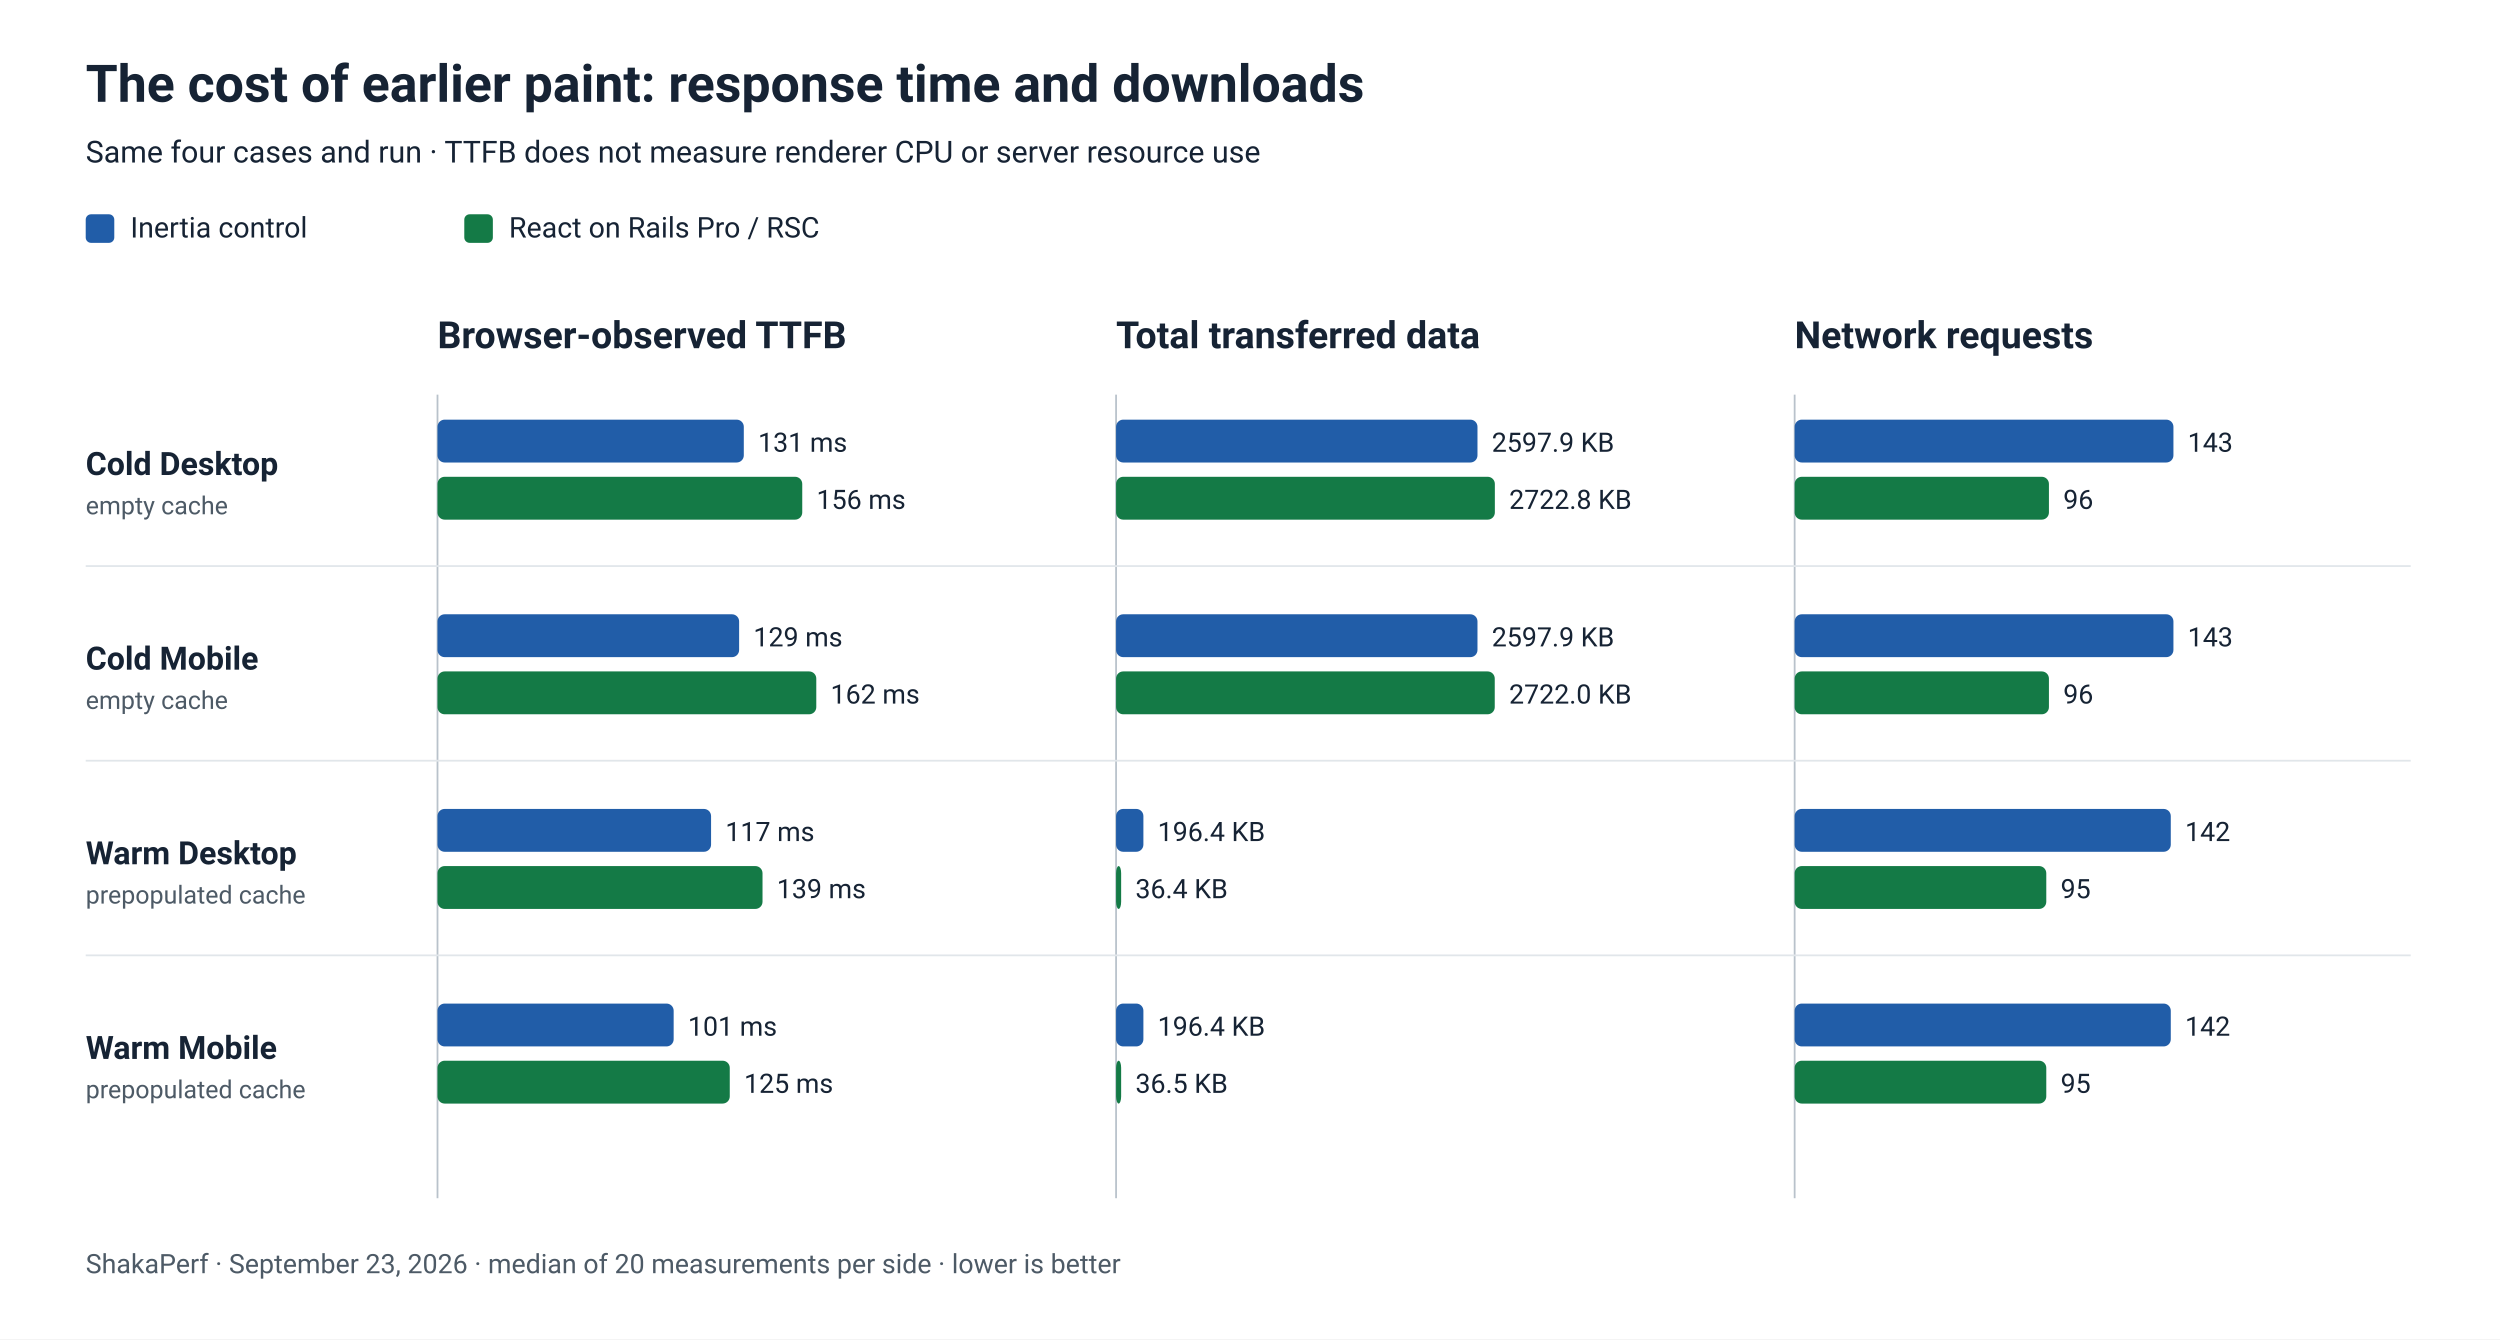
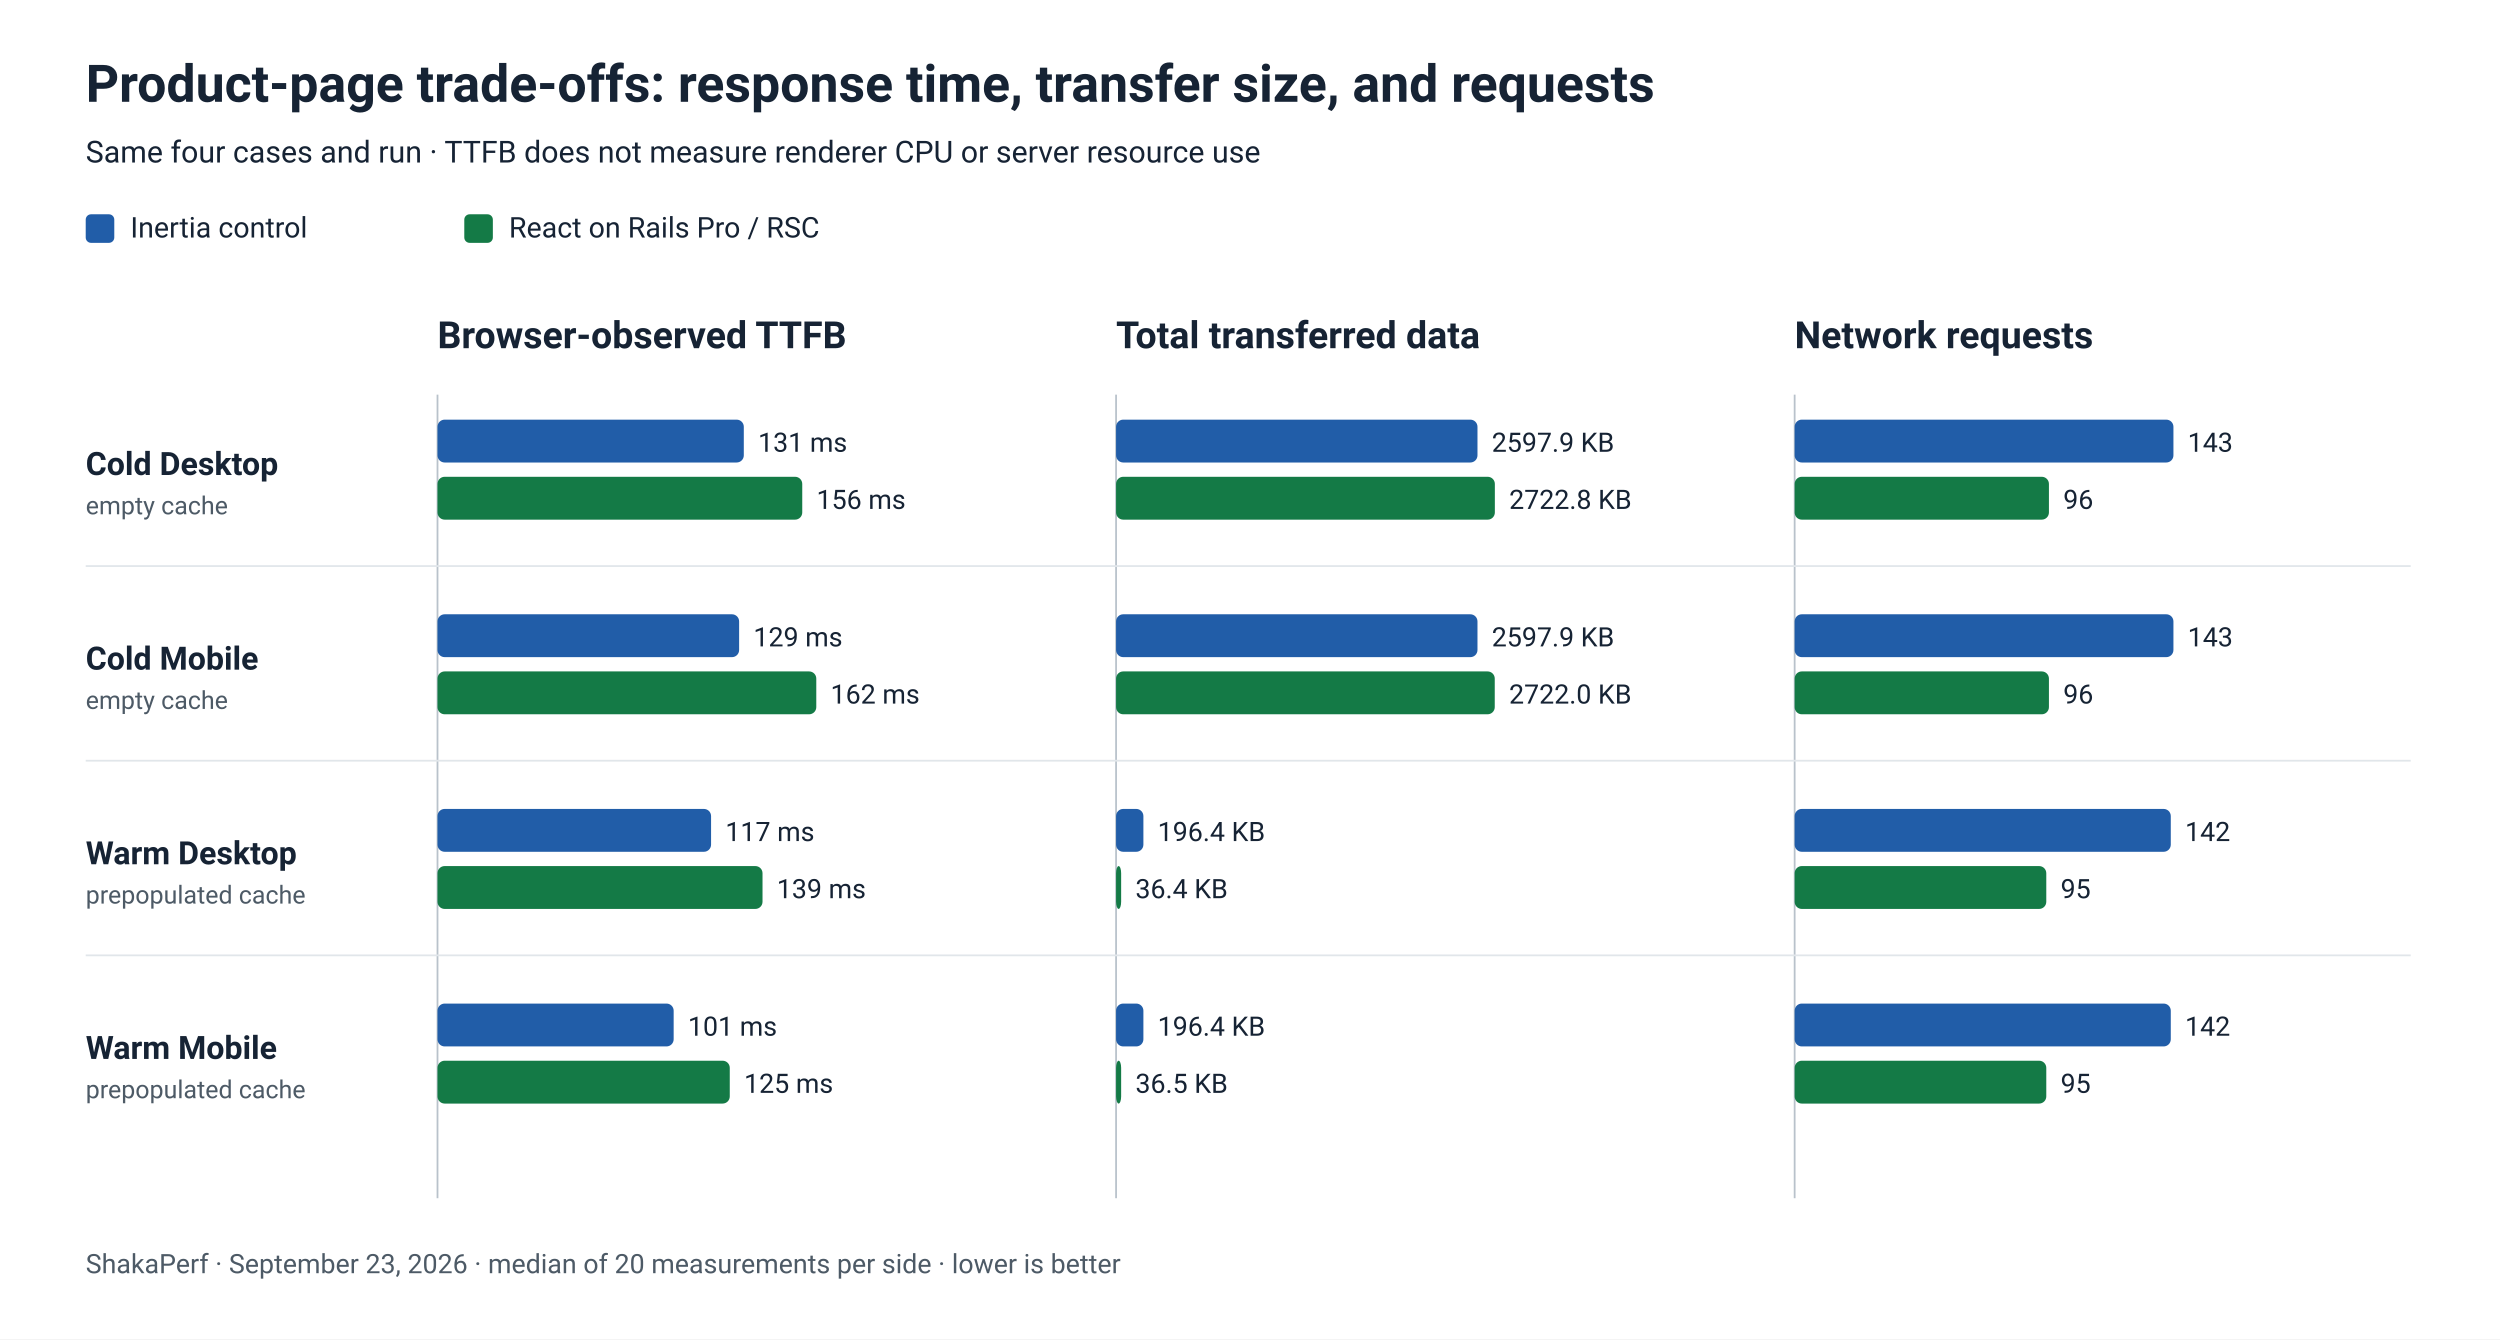
<svg xmlns="http://www.w3.org/2000/svg" viewBox="0 0 1400 750" role="img" aria-labelledby="title description" font-family="ui-sans-serif,-apple-system,'Segoe UI',Roboto,Helvetica,Arial,sans-serif">
  <rect width="1400" height="750" fill="#ffffff" />
-   <text x="48" y="57" font-size="29" fill="#162334" font-weight="700">The cost of earlier paint: response time and downloads</text>
+   <text x="48" y="57" font-size="29" fill="#162334" font-weight="700">Product-page trade-offs: response time, transfer size, and requests</text>
  <text x="48" y="91" font-size="17" fill="#162334">Same four cases and run · TTFB does not measure renderer CPU or server resource use</text>
  <rect x="48" y="120" width="16" height="16" rx="3" fill="#215da8" />
  <text x="73" y="133" font-size="16" fill="#162334">Inertia control</text>
  <rect x="260" y="120" width="16" height="16" rx="3" fill="#147a46" />
  <text x="285" y="133" font-size="16" fill="#162334">React on Rails Pro / RSC</text>
  <text x="245" y="195" font-size="21" fill="#162334" font-weight="700">Browser-observed TTFB</text>
  <line x1="245" y1="221" x2="245" y2="671" stroke="#b9c2cb" />
  <g data-case="product-page-profile-layout-cold-landing-desktop-6fad3788" data-metric="TTFB" data-side="control" data-median="131">
    <rect x="245" y="235" width="171.53" height="24" rx="4" fill="#215da8" />
    <text x="424.53" y="253" font-size="15" fill="#162334">131 ms</text>
  </g>
  <g data-case="product-page-profile-layout-cold-landing-desktop-6fad3788" data-metric="TTFB" data-side="experiment" data-median="156">
    <rect x="245" y="267" width="204.26" height="24" rx="4" fill="#147a46" />
    <text x="457.265" y="285" font-size="15" fill="#162334">156 ms</text>
  </g>
  <g data-case="product-page-profile-layout-cold-landing-phone-031456e8" data-metric="TTFB" data-side="control" data-median="129">
    <rect x="245" y="344" width="168.91" height="24" rx="4" fill="#215da8" />
    <text x="421.911" y="362" font-size="15" fill="#162334">129 ms</text>
  </g>
  <g data-case="product-page-profile-layout-cold-landing-phone-031456e8" data-metric="TTFB" data-side="experiment" data-median="162">
    <rect x="245" y="376" width="212.12" height="24" rx="4" fill="#147a46" />
    <text x="465.121" y="394" font-size="15" fill="#162334">162 ms</text>
  </g>
  <g data-case="product-page-profile-layout-warm-landing-desktop-266c1124" data-metric="TTFB" data-side="control" data-median="117">
    <rect x="245" y="453" width="153.20" height="24" rx="4" fill="#215da8" />
    <text x="406.199" y="471" font-size="15" fill="#162334">117 ms</text>
  </g>
  <g data-case="product-page-profile-layout-warm-landing-desktop-266c1124" data-metric="TTFB" data-side="experiment" data-median="139">
    <rect x="245" y="485" width="182.01" height="24" rx="4" fill="#147a46" />
    <text x="435.005" y="503" font-size="15" fill="#162334">139 ms</text>
  </g>
  <g data-case="product-page-profile-layout-warm-landing-phone-87ad03a9" data-metric="TTFB" data-side="control" data-median="101">
    <rect x="245" y="562" width="132.25" height="24" rx="4" fill="#215da8" />
    <text x="385.248" y="580" font-size="15" fill="#162334">101 ms</text>
  </g>
  <g data-case="product-page-profile-layout-warm-landing-phone-87ad03a9" data-metric="TTFB" data-side="experiment" data-median="125">
    <rect x="245" y="594" width="163.67" height="24" rx="4" fill="#147a46" />
    <text x="416.674" y="612" font-size="15" fill="#162334">125 ms</text>
  </g>
  <text x="625" y="195" font-size="21" fill="#162334" font-weight="700">Total transferred data</text>
  <line x1="625" y1="221" x2="625" y2="671" stroke="#b9c2cb" />
  <g data-case="product-page-profile-layout-cold-landing-desktop-6fad3788" data-metric="downloads" data-side="control" data-median="2597.9">
    <rect x="625" y="235" width="202.39" height="24" rx="4" fill="#215da8" />
    <text x="835.391" y="253" font-size="15" fill="#162334">2597.9 KB</text>
  </g>
  <g data-case="product-page-profile-layout-cold-landing-desktop-6fad3788" data-metric="downloads" data-side="experiment" data-median="2722.8">
    <rect x="625" y="267" width="212.12" height="24" rx="4" fill="#147a46" />
    <text x="845.121" y="285" font-size="15" fill="#162334">2722.8 KB</text>
  </g>
  <g data-case="product-page-profile-layout-cold-landing-phone-031456e8" data-metric="downloads" data-side="control" data-median="2597.9">
    <rect x="625" y="344" width="202.39" height="24" rx="4" fill="#215da8" />
    <text x="835.391" y="362" font-size="15" fill="#162334">2597.9 KB</text>
  </g>
  <g data-case="product-page-profile-layout-cold-landing-phone-031456e8" data-metric="downloads" data-side="experiment" data-median="2722">
    <rect x="625" y="376" width="212.06" height="24" rx="4" fill="#147a46" />
    <text x="845.059" y="394" font-size="15" fill="#162334">2722.0 KB</text>
  </g>
  <g data-case="product-page-profile-layout-warm-landing-desktop-266c1124" data-metric="downloads" data-side="control" data-median="196.4">
    <rect x="625" y="453" width="15.30" height="24" rx="4" fill="#215da8" />
    <text x="648.301" y="471" font-size="15" fill="#162334">196.4 KB</text>
  </g>
  <g data-case="product-page-profile-layout-warm-landing-desktop-266c1124" data-metric="downloads" data-side="experiment" data-median="36.4">
    <rect x="625" y="485" width="2.84" height="24" rx="4" fill="#147a46" />
    <text x="635.836" y="503" font-size="15" fill="#162334">36.4 KB</text>
  </g>
  <g data-case="product-page-profile-layout-warm-landing-phone-87ad03a9" data-metric="downloads" data-side="control" data-median="196.4">
    <rect x="625" y="562" width="15.30" height="24" rx="4" fill="#215da8" />
    <text x="648.301" y="580" font-size="15" fill="#162334">196.4 KB</text>
  </g>
  <g data-case="product-page-profile-layout-warm-landing-phone-87ad03a9" data-metric="downloads" data-side="experiment" data-median="36.5">
    <rect x="625" y="594" width="2.84" height="24" rx="4" fill="#147a46" />
    <text x="635.844" y="612" font-size="15" fill="#162334">36.5 KB</text>
  </g>
  <text x="1005" y="195" font-size="21" fill="#162334" font-weight="700">Network requests</text>
  <line x1="1005" y1="221" x2="1005" y2="671" stroke="#b9c2cb" />
  <g data-case="product-page-profile-layout-cold-landing-desktop-6fad3788" data-metric="downloads-count" data-side="control" data-median="143">
    <rect x="1005" y="235" width="212.12" height="24" rx="4" fill="#215da8" />
    <text x="1225.121" y="253" font-size="15" fill="#162334">143</text>
  </g>
  <g data-case="product-page-profile-layout-cold-landing-desktop-6fad3788" data-metric="downloads-count" data-side="experiment" data-median="96">
    <rect x="1005" y="267" width="142.40" height="24" rx="4" fill="#147a46" />
    <text x="1155.403" y="285" font-size="15" fill="#162334">96</text>
  </g>
  <g data-case="product-page-profile-layout-cold-landing-phone-031456e8" data-metric="downloads-count" data-side="control" data-median="143">
    <rect x="1005" y="344" width="212.12" height="24" rx="4" fill="#215da8" />
    <text x="1225.121" y="362" font-size="15" fill="#162334">143</text>
  </g>
  <g data-case="product-page-profile-layout-cold-landing-phone-031456e8" data-metric="downloads-count" data-side="experiment" data-median="96">
    <rect x="1005" y="376" width="142.40" height="24" rx="4" fill="#147a46" />
    <text x="1155.403" y="394" font-size="15" fill="#162334">96</text>
  </g>
  <g data-case="product-page-profile-layout-warm-landing-desktop-266c1124" data-metric="downloads-count" data-side="control" data-median="142">
    <rect x="1005" y="453" width="210.64" height="24" rx="4" fill="#215da8" />
    <text x="1223.638" y="471" font-size="15" fill="#162334">142</text>
  </g>
  <g data-case="product-page-profile-layout-warm-landing-desktop-266c1124" data-metric="downloads-count" data-side="experiment" data-median="95">
    <rect x="1005" y="485" width="140.92" height="24" rx="4" fill="#147a46" />
    <text x="1153.92" y="503" font-size="15" fill="#162334">95</text>
  </g>
  <g data-case="product-page-profile-layout-warm-landing-phone-87ad03a9" data-metric="downloads-count" data-side="control" data-median="142">
    <rect x="1005" y="562" width="210.64" height="24" rx="4" fill="#215da8" />
    <text x="1223.638" y="580" font-size="15" fill="#162334">142</text>
  </g>
  <g data-case="product-page-profile-layout-warm-landing-phone-87ad03a9" data-metric="downloads-count" data-side="experiment" data-median="95">
    <rect x="1005" y="594" width="140.92" height="24" rx="4" fill="#147a46" />
    <text x="1153.92" y="612" font-size="15" fill="#162334">95</text>
  </g>
  <text x="48" y="266" font-size="18" fill="#162334" font-weight="600">Cold Desktop</text>
  <text x="48" y="288" font-size="14" fill="#4d5a66">empty cache</text>
  <line x1="48" y1="317" x2="1350" y2="317" stroke="#e1e6ea" />
  <text x="48" y="375" font-size="18" fill="#162334" font-weight="600">Cold Mobile</text>
  <text x="48" y="397" font-size="14" fill="#4d5a66">empty cache</text>
  <line x1="48" y1="426" x2="1350" y2="426" stroke="#e1e6ea" />
  <text x="48" y="484" font-size="18" fill="#162334" font-weight="600">Warm Desktop</text>
  <text x="48" y="506" font-size="14" fill="#4d5a66">prepopulated cache</text>
  <line x1="48" y1="535" x2="1350" y2="535" stroke="#e1e6ea" />
  <text x="48" y="593" font-size="18" fill="#162334" font-weight="600">Warm Mobile</text>
  <text x="48" y="615" font-size="14" fill="#4d5a66">prepopulated cache</text>
  <text x="48" y="713" font-size="15" fill="#4d5a66">ShakaPerf · September 23, 2026 · median of 20 measurements per side · lower is better</text>
</svg>
